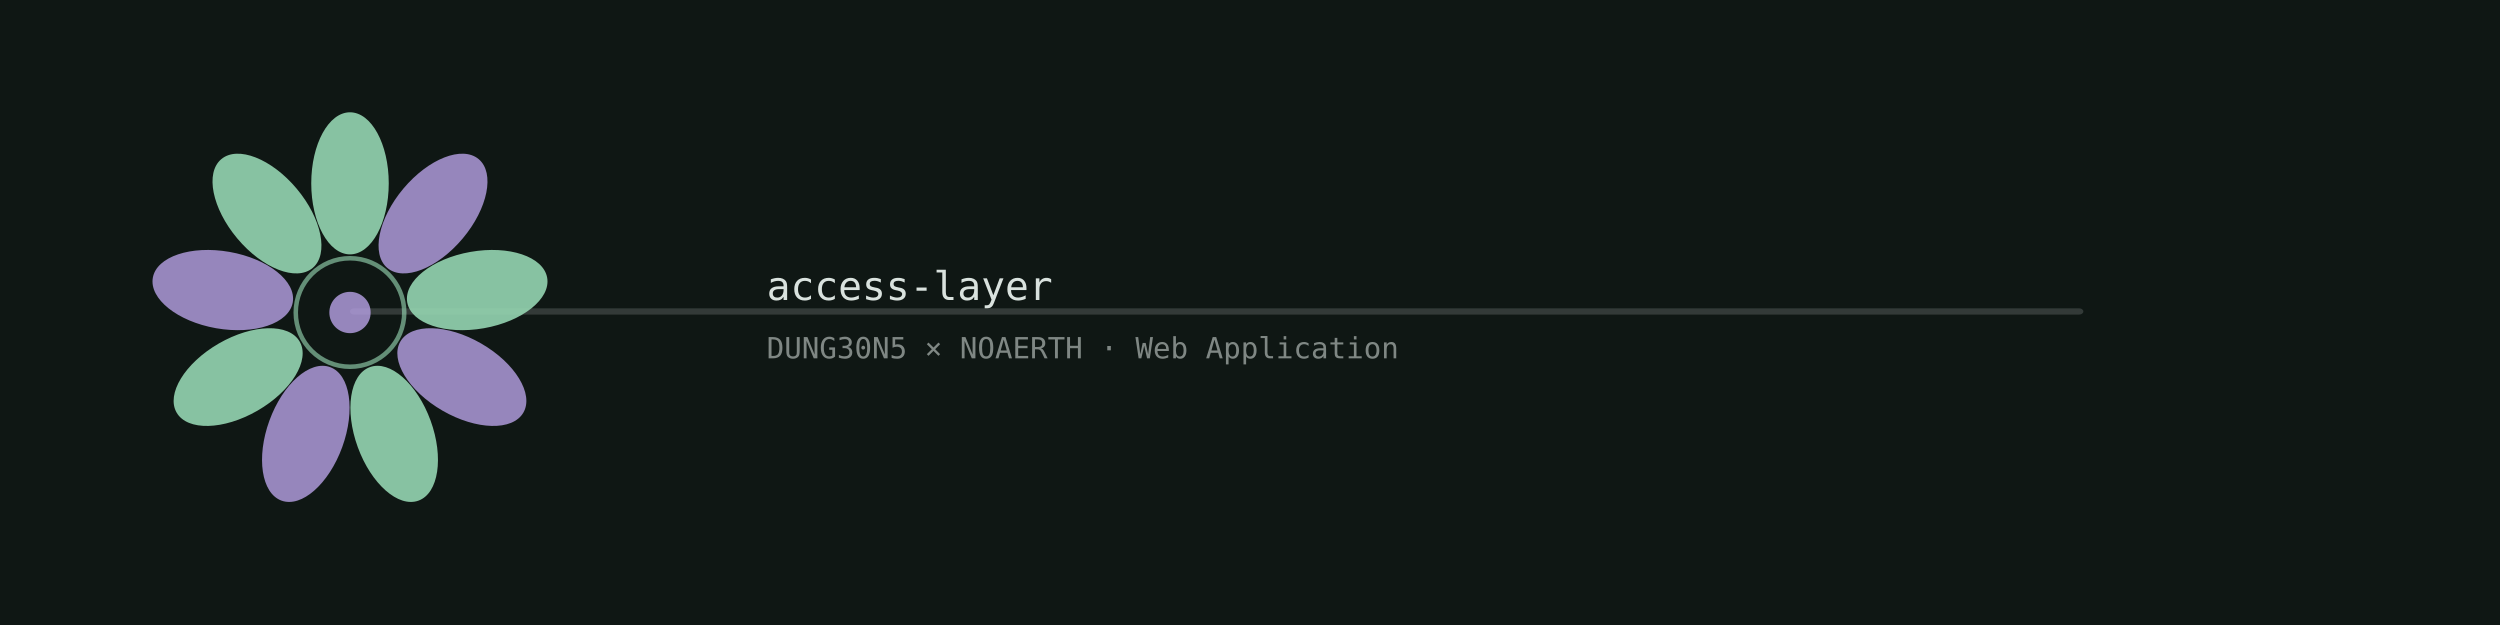
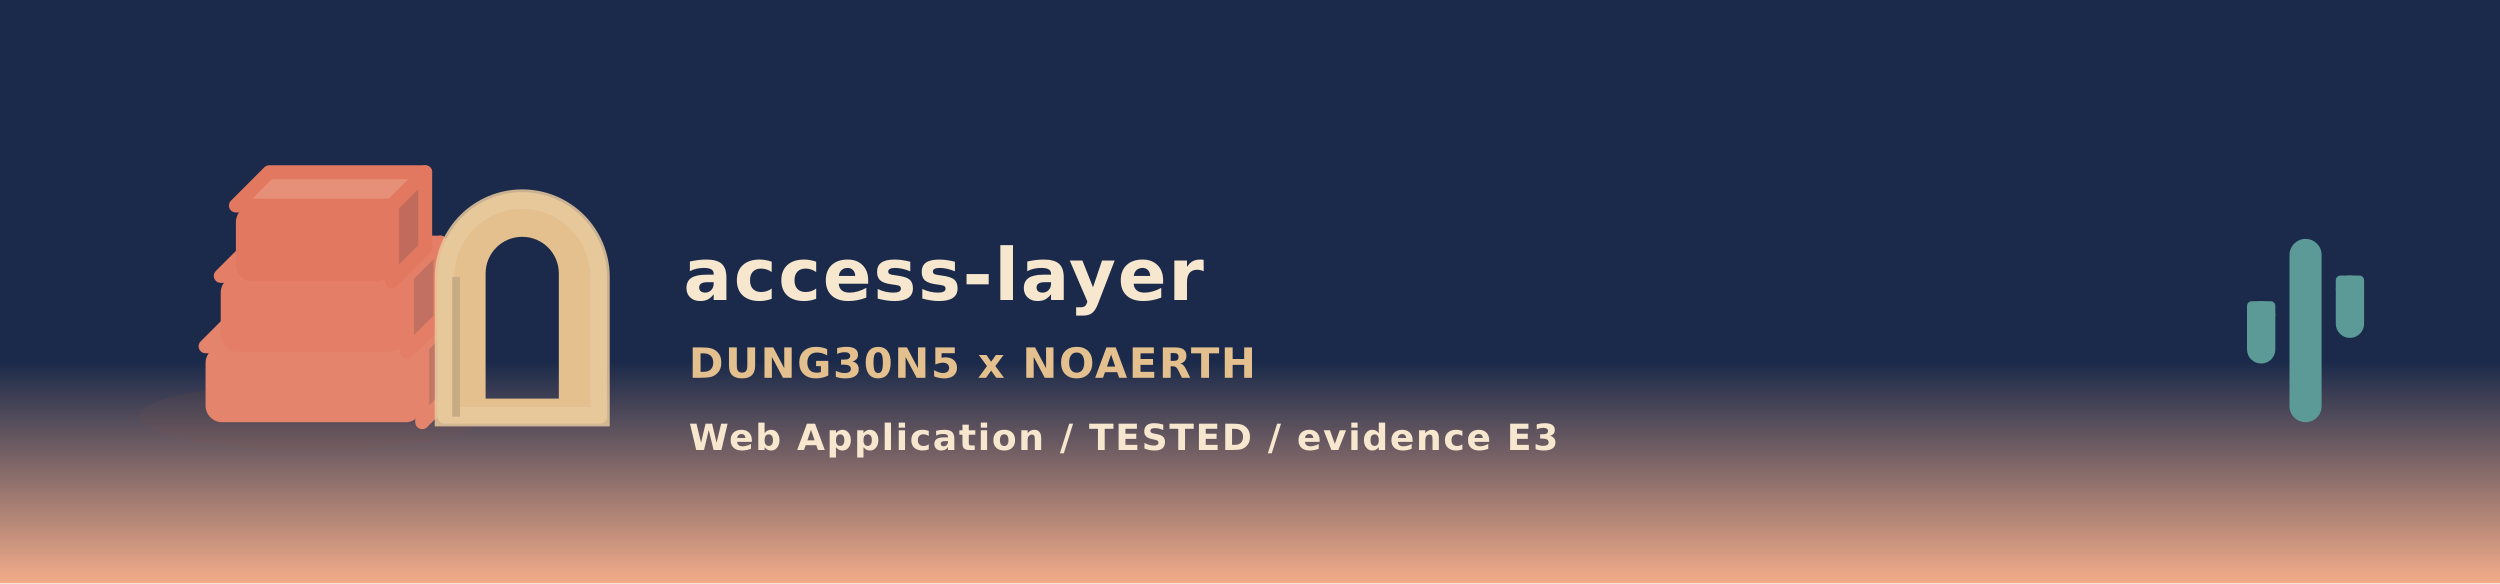
- <svg xmlns="http://www.w3.org/2000/svg" viewBox="0 0 1200 300" width="1200" height="300" role="img" aria-label="access-layer identity object">
-   <rect width="1200" height="300" fill="#0f1714" />
-   <defs>
-     <linearGradient id="gft" x1="0" y1="0" x2="1" y2="1">
-       <stop offset="0%" stop-color="#95d5b2" />
-       <stop offset="100%" stop-color="#b8a1e6" />
-     </linearGradient>
-   </defs>
-   <rect x="168.00" y="148.00" width="832.00" height="3.00" rx="2.00" fill="rgba(240,248,244,0.160)" opacity="1.00" />
-   <g>
-     <ellipse cx="168.00" cy="88.00" rx="18.60" ry="34.10" fill="rgba(149,213,178,0.900)" opacity="1.00" transform="rotate(0.0 168.00 88.00)" />
-     <ellipse cx="207.85" cy="102.51" rx="18.60" ry="34.10" fill="rgba(184,161,230,0.800)" opacity="1.00" transform="rotate(40.0 207.85 102.51)" />
-     <ellipse cx="229.06" cy="139.23" rx="18.60" ry="34.10" fill="rgba(149,213,178,0.900)" opacity="1.00" transform="rotate(80.0 229.06 139.23)" />
-     <ellipse cx="221.69" cy="181.00" rx="18.60" ry="34.10" fill="rgba(184,161,230,0.800)" opacity="1.00" transform="rotate(120.0 221.69 181.00)" />
-     <ellipse cx="189.21" cy="208.26" rx="18.60" ry="34.10" fill="rgba(149,213,178,0.900)" opacity="1.00" transform="rotate(160.0 189.21 208.26)" />
-     <ellipse cx="146.79" cy="208.26" rx="18.60" ry="34.10" fill="rgba(184,161,230,0.800)" opacity="1.00" transform="rotate(200.0 146.79 208.26)" />
-     <ellipse cx="114.31" cy="181.00" rx="18.60" ry="34.10" fill="rgba(149,213,178,0.900)" opacity="1.00" transform="rotate(240.0 114.31 181.00)" />
-     <ellipse cx="106.94" cy="139.23" rx="18.60" ry="34.10" fill="rgba(184,161,230,0.800)" opacity="1.00" transform="rotate(280.0 106.94 139.23)" />
-     <ellipse cx="128.15" cy="102.51" rx="18.60" ry="34.10" fill="rgba(149,213,178,0.900)" opacity="1.00" transform="rotate(320.0 128.15 102.51)" />
-     <circle cx="168.00" cy="150.00" r="26.04" fill="none" stroke="rgba(149,213,178,0.900)" stroke-width="2.17" opacity="0.70" />
-     <circle cx="168.00" cy="150.00" r="9.92" fill="rgba(184,161,230,0.800)" opacity="1.00" />
-   </g>
-   <text x="368" y="144" font-family="ui-monospace,Menlo,monospace" font-size="19" fill="rgba(240,248,244,0.900)">access-layer</text>
-   <text x="368" y="172" font-family="ui-monospace,Menlo,monospace" font-size="14" fill="rgba(240,248,244,0.500)">DUNG30N5 × NOAERTH · Web Application</text>
+ <svg xmlns="http://www.w3.org/2000/svg" width="900" height="210" viewBox="0 0 900 210" role="img" aria-label="access-layer - identity object">
+   <linearGradient id="skyf" x1="0" y1="0" x2="0" y2="1">
+     <stop offset="0" stop-color="#1b2a4a" />
+     <stop offset="0.62" stop-color="#1b2a4a" />
+     <stop offset="1" stop-color="#f3ad8a" />
+   </linearGradient>
+   <rect width="900" height="210" fill="url(#skyf)" />
+   <rect x="0" y="352" width="900" height="-142" fill="#e3c08d" />
+   <rect x="0" y="352" width="900" height="3" fill="#e6c596" />
+   <ellipse cx="112" cy="150" rx="62" ry="12" fill="rgba(138,90,68,0.11)" />
+   <path d="M74,124.67 L152,124.67 L164,112.67 L86,112.67 Z" fill="#e99a82" stroke="#e5846c" stroke-width="5" stroke-linejoin="round" />
+   <path d="M152,124.67 L164,112.67 L164,140 L152,152 Z" fill="#c37566" stroke="#e5846c" stroke-width="5" stroke-linejoin="round" />
+   <rect x="74" y="124.67" width="78" height="27.33" rx="6" fill="#e5846c" />
+   <path d="M79.46,99.33 L146.54,99.33 L158.54,87.33 L91.46,87.33 Z" fill="#e8957d" stroke="#e47e66" stroke-width="5" stroke-linejoin="round" />
+   <path d="M146.54,99.33 L158.54,87.33 L158.54,114.67 L146.54,126.67 Z" fill="#c27061" stroke="#e47e66" stroke-width="5" stroke-linejoin="round" />
+   <rect x="79.46" y="99.33" width="67.08" height="27.33" rx="6" fill="#e47e66" />
+   <path d="M84.92,74 L141.08,74 L153.08,62 L96.92,62 Z" fill="#e79079" stroke="#e37861" stroke-width="5" stroke-linejoin="round" />
+   <path d="M141.08,74 L153.08,62 L153.08,89.33 L141.08,101.33 Z" fill="#c16b5d" stroke="#e37861" stroke-width="5" stroke-linejoin="round" />
+   <rect x="84.92" y="74" width="56.16" height="27.33" rx="6" fill="#e37861" />
+   <path d="M160,150 L160,99.68 A28,28 0 0 1 216,99.68 L216,150 Z M172.32,146 L172.32,98.43 A15.68,15.68 0 0 1 203.68,98.43 L203.68,146 Z" fill="#e3c08d" fill-rule="evenodd" stroke="#e3c08d" stroke-width="5" stroke-linejoin="round" />
+   <path d="M160,150 L160,99.68 A28,28 0 0 1 216,99.68 L216,150 Z" fill="none" stroke="#e8c99d" stroke-width="7" stroke-linecap="round" opacity="0.85" />
+   <rect x="162.8" y="99.68" width="2.8" height="50.32" fill="#c7ab84" />
+   <text x="246" y="108" font-family="Verdana,DejaVu Sans,sans-serif" font-size="26" font-weight="700" letter-spacing="0.6" fill="#f6e7ce" text-anchor="start">access-layer</text>
+   <text x="248" y="136" font-family="Verdana,DejaVu Sans,sans-serif" font-size="15" font-weight="700" letter-spacing="0.6" fill="#e3c08d" text-anchor="start">DUNG30N5 x NOAERTH</text>
+   <text x="248" y="162" font-family="Verdana,DejaVu Sans,sans-serif" font-size="13" font-weight="700" letter-spacing="0.6" fill="#f6e7ce" text-anchor="start">Web Application  /  TESTED  /  evidence E3</text>
+   <rect x="824.22" y="86" width="11.56" height="66" rx="5.78" fill="#5b9a97" />
+   <rect x="808.92" y="108.44" width="10.2" height="22.44" rx="5.1" fill="#5b9a97" />
+   <rect x="808.92" y="108.44" width="10.2" height="6.6" rx="1.7" fill="#5b9a97" />
+   <rect x="840.88" y="99.2" width="10.2" height="22.44" rx="5.1" fill="#5b9a97" />
+   <rect x="840.88" y="99.2" width="10.2" height="6.6" rx="1.7" fill="#5b9a97" />
</svg>
